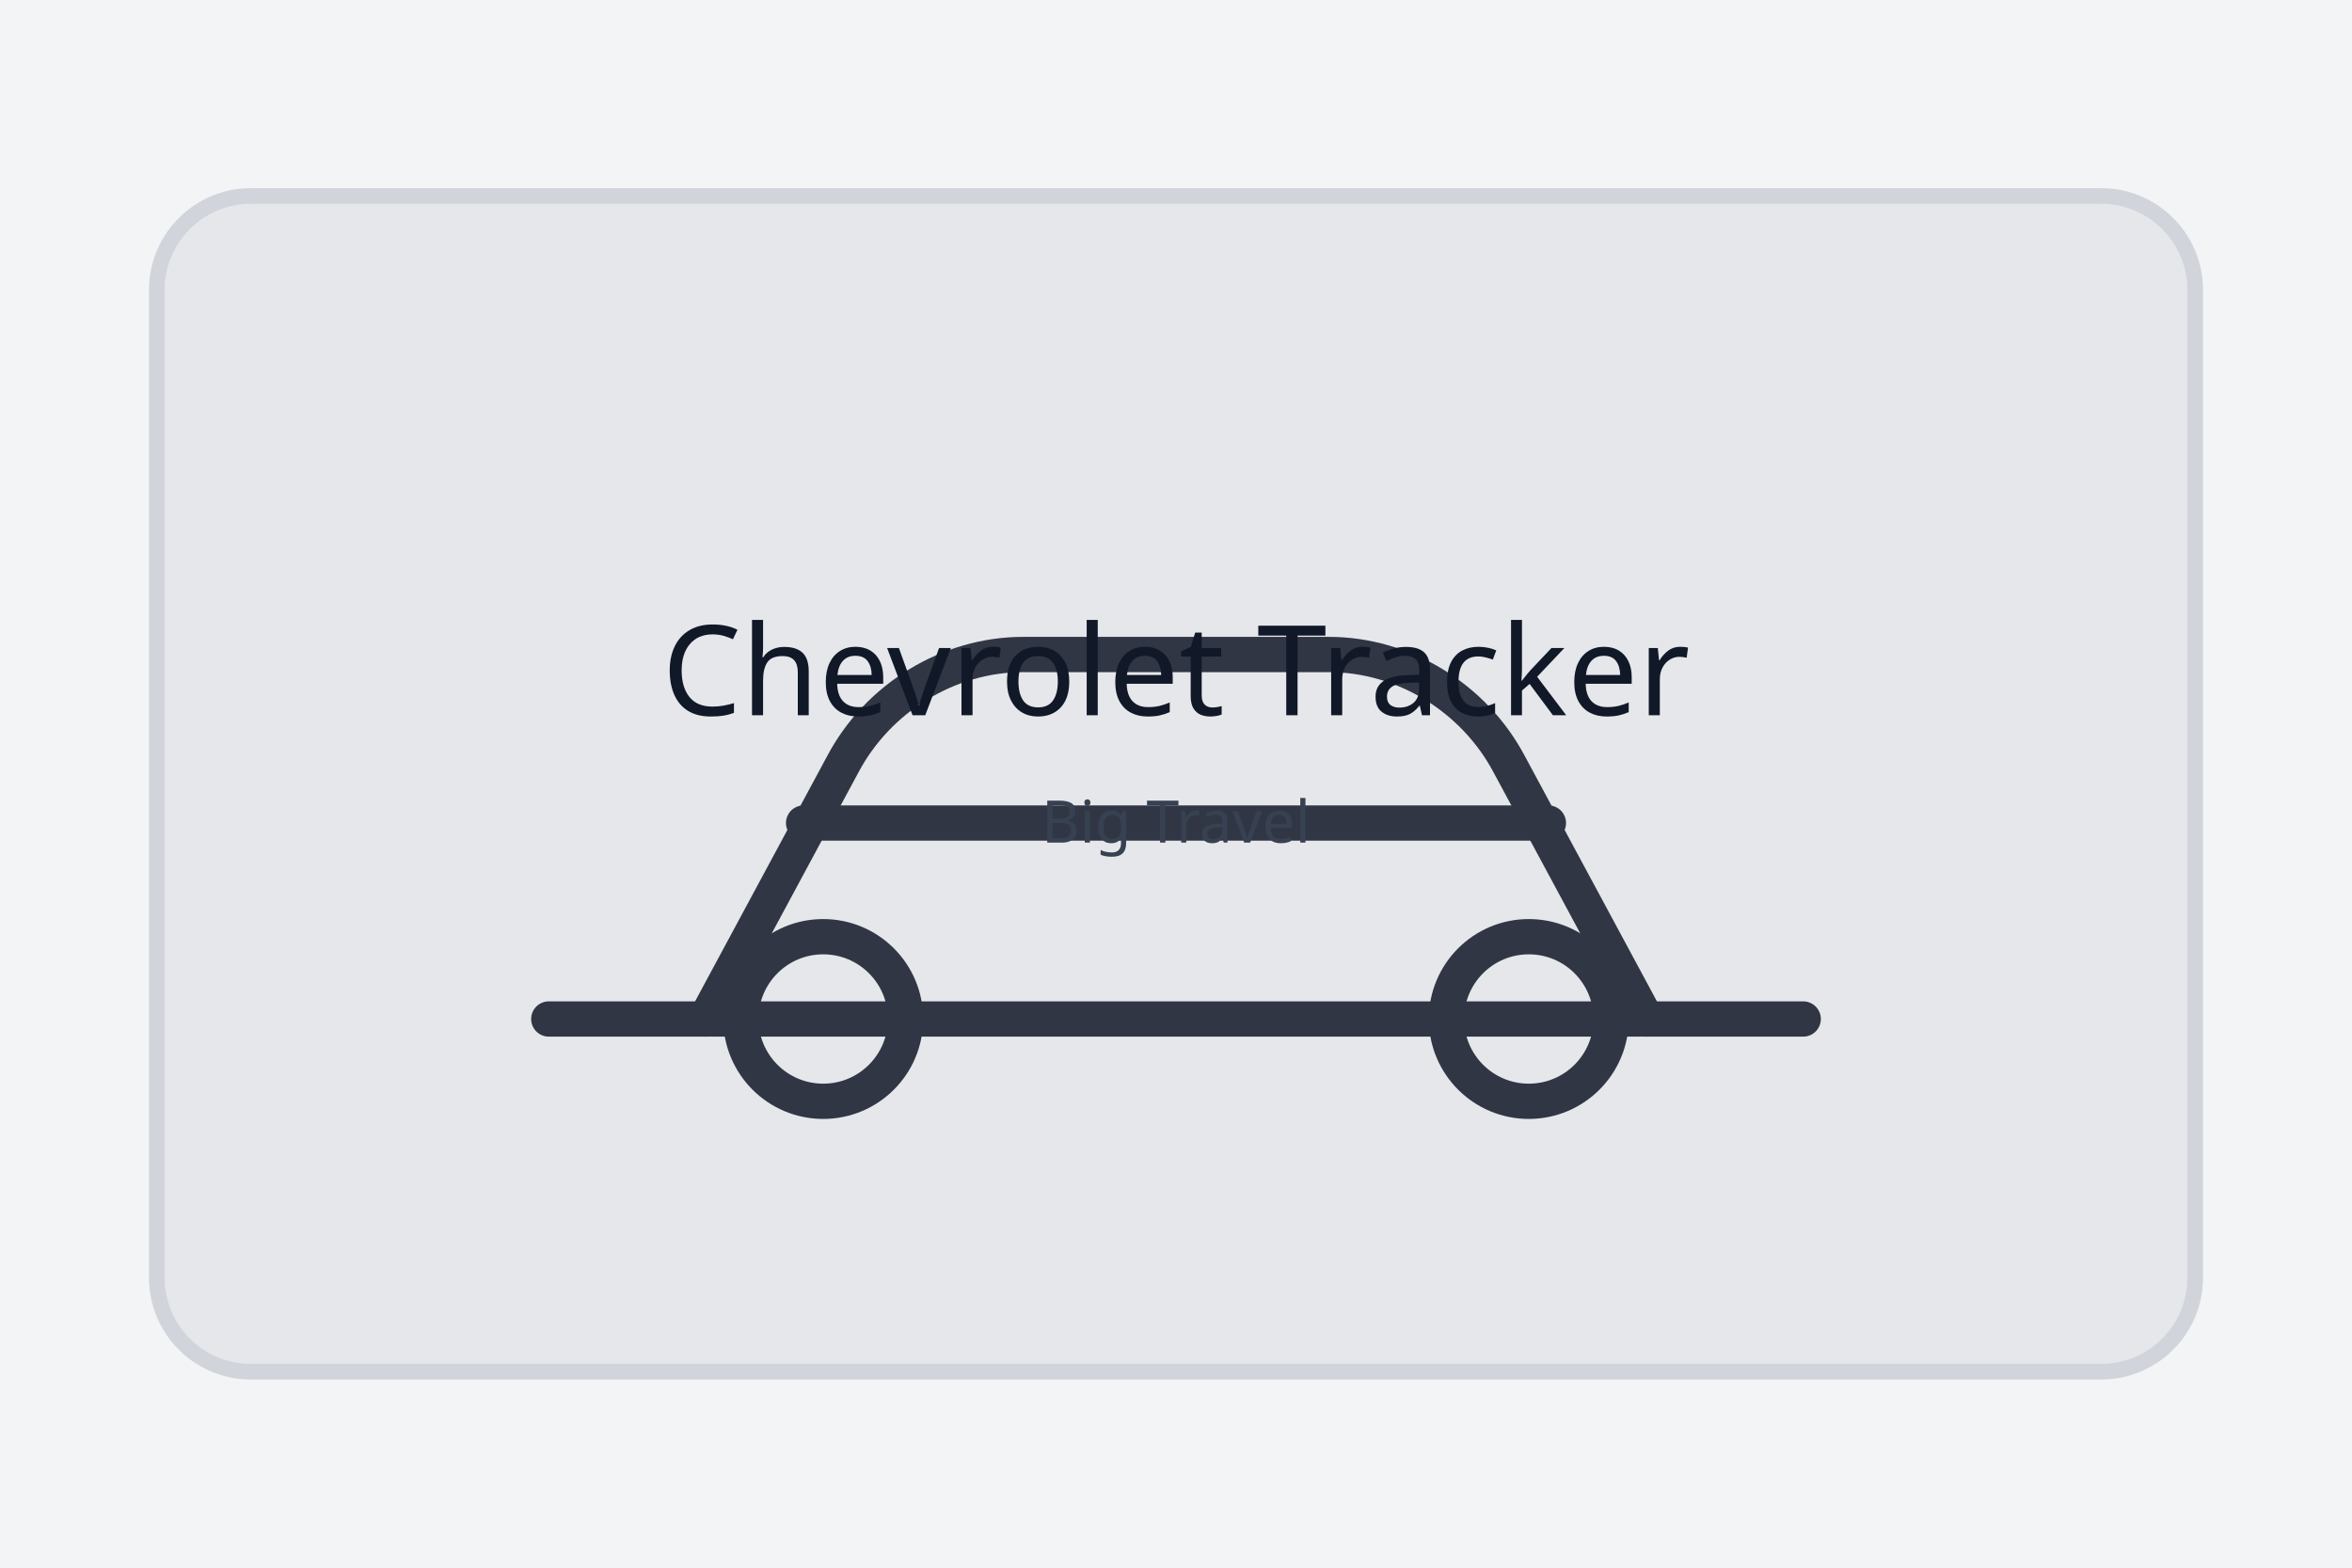
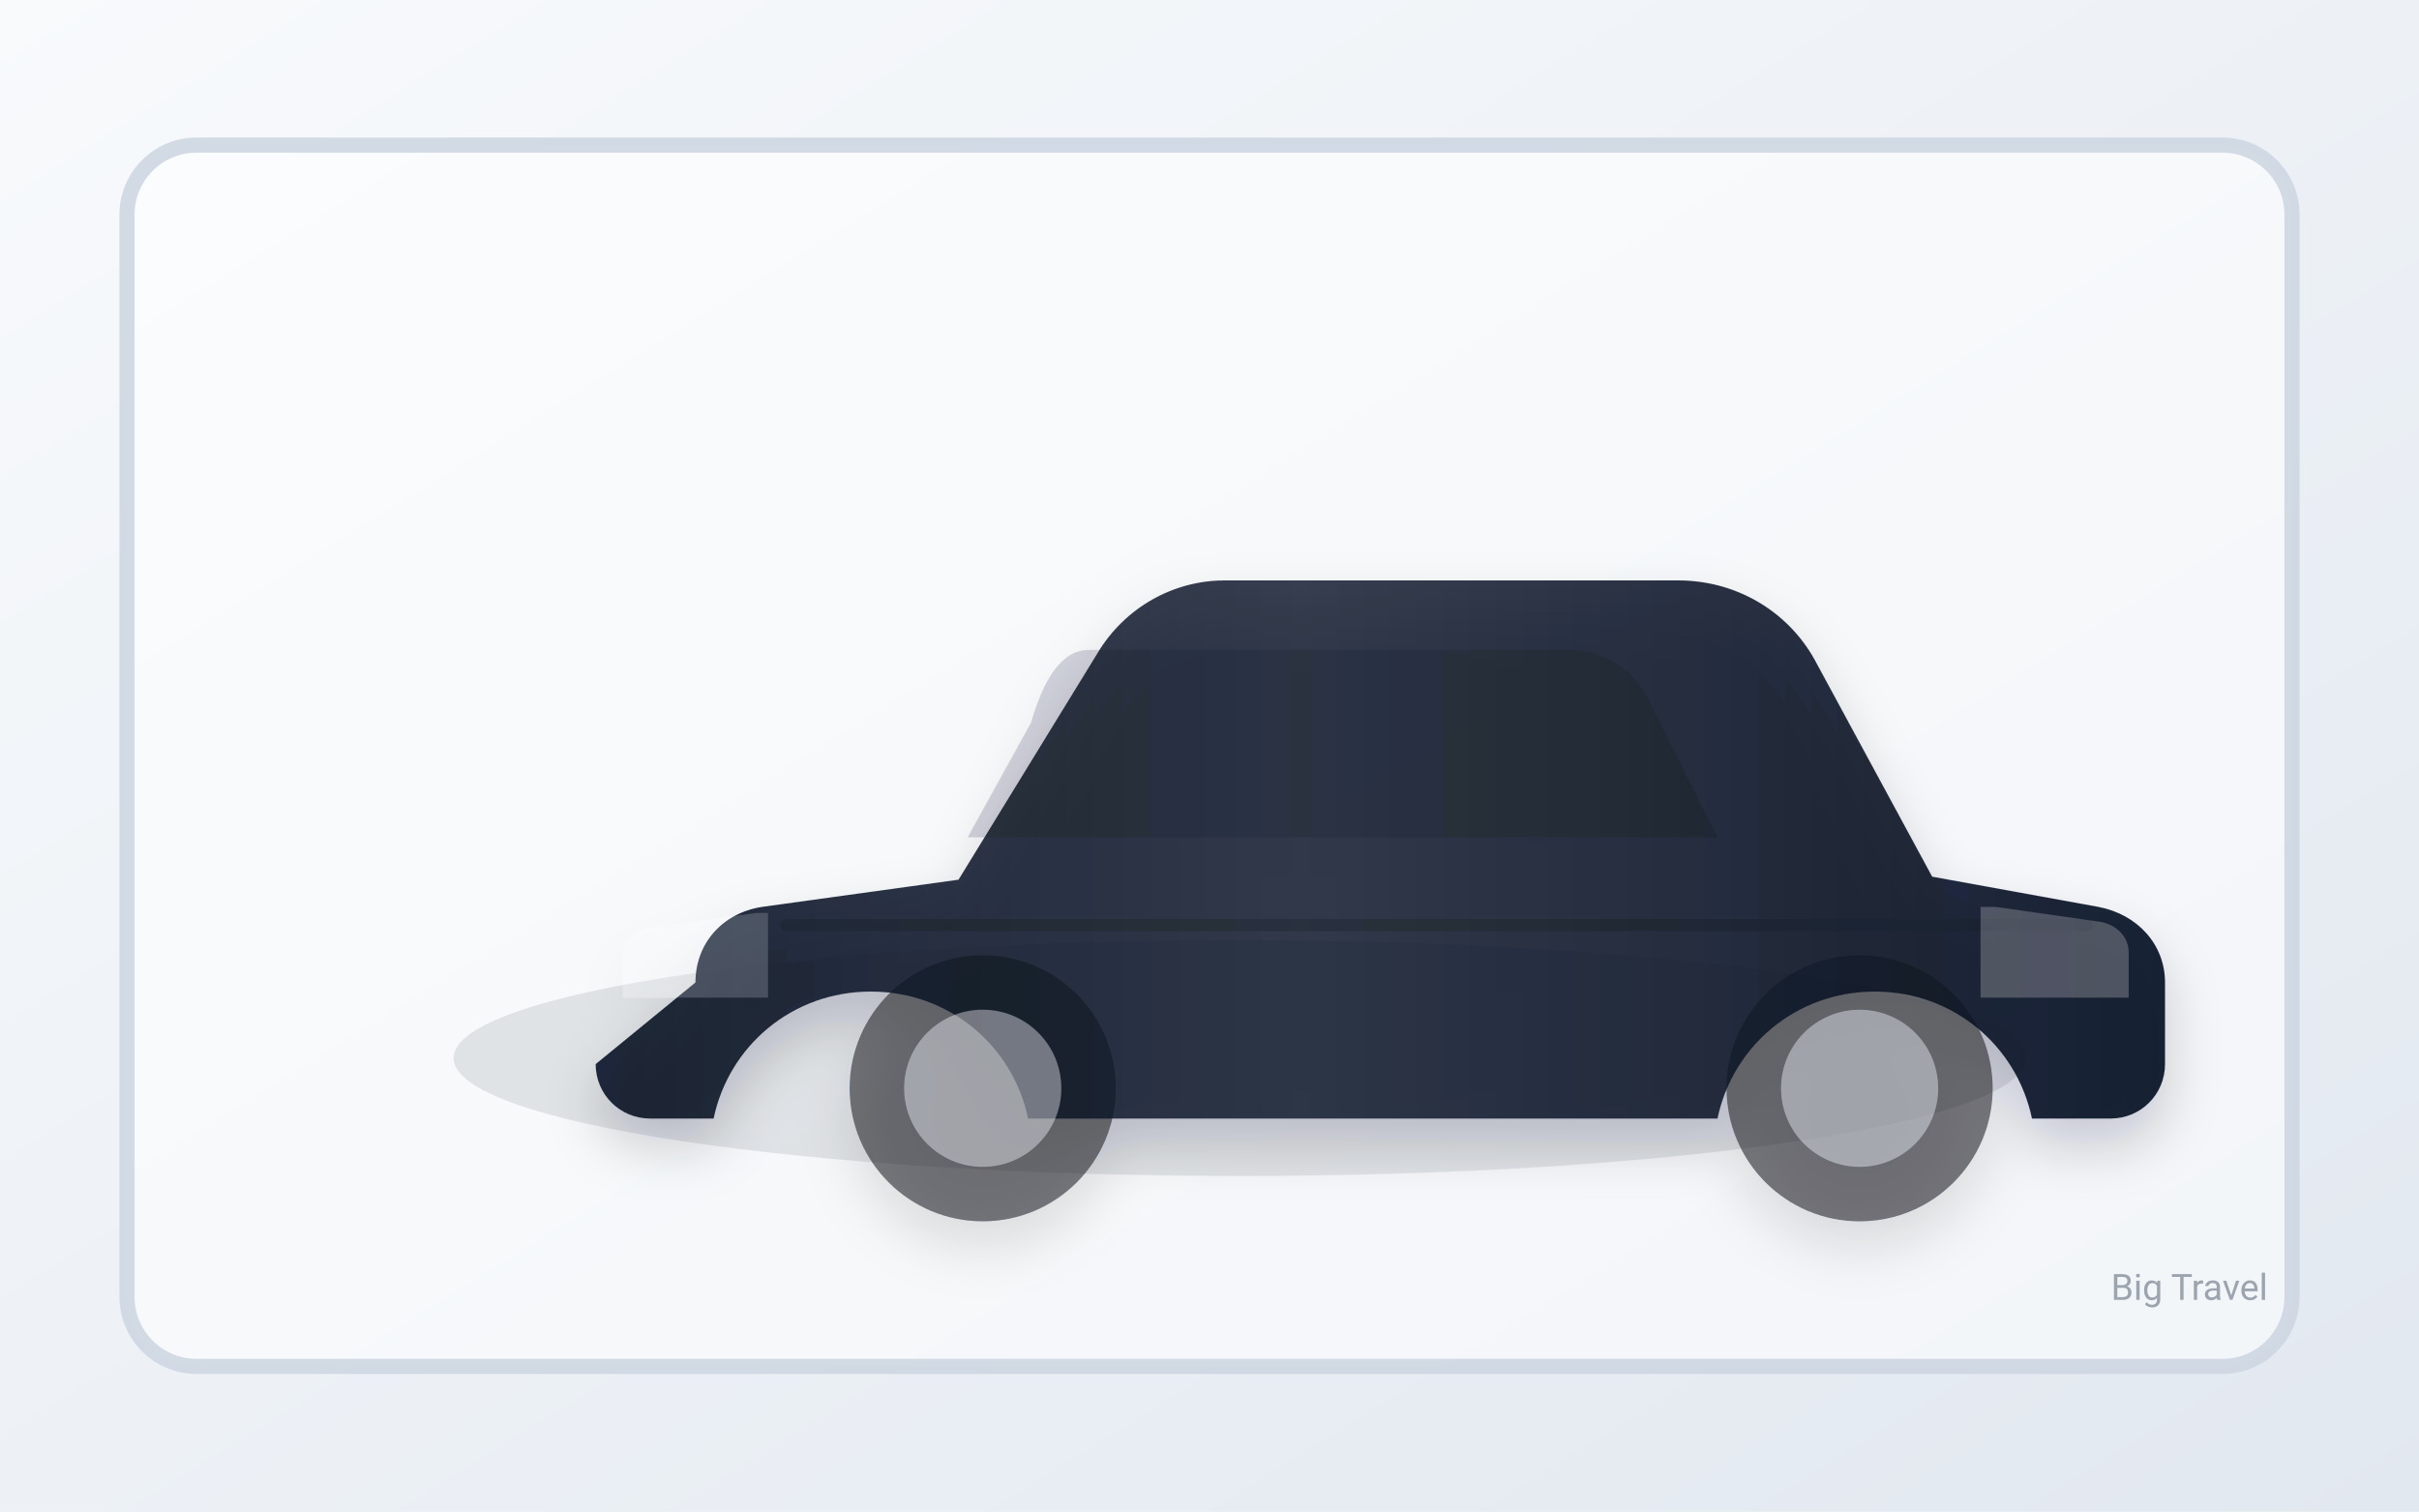
- <svg xmlns="http://www.w3.org/2000/svg" width="1200" height="800" viewBox="0 0 1200 800">
-   <rect width="1200" height="800" fill="#f3f4f6" />
-   <rect x="80" y="100" width="1040" height="600" rx="48" fill="#e5e7eb" stroke="#d1d5db" stroke-width="8" />
-   <g fill="none" stroke="#111827" stroke-width="18" stroke-linecap="round" stroke-linejoin="round" opacity="0.85">
-     <path d="M280 520h640" />
-     <path d="M360 520l70-130c18-34 54-56 92-56h156c38 0 74 22 92 56l70 130" />
-     <path d="M410 420h380" />
-     <circle cx="420" cy="520" r="42" />
-     <circle cx="780" cy="520" r="42" />
+ <svg xmlns="http://www.w3.org/2000/svg" width="1600" height="1000" viewBox="0 0 1600 1000">
+   <defs>
+     <linearGradient id="bg" x1="0" y1="0" x2="1" y2="1">
+       <stop offset="0%" stop-color="#f8fafc" />
+       <stop offset="100%" stop-color="#e2e8f0" />
+     </linearGradient>
+     <filter id="shadow" x="-20%" y="-20%" width="140%" height="140%">
+       <feDropShadow dx="0" dy="18" stdDeviation="18" flood-color="#0b1220" flood-opacity="0.20" />
+     </filter>
+     <linearGradient id="paint" x1="0" y1="0" x2="1" y2="0">
+       <stop offset="0%" stop-color="#0f172a" stop-opacity="0.92" />
+       <stop offset="45%" stop-color="#0f172a" stop-opacity="0.82" />
+       <stop offset="100%" stop-color="#0f172a" stop-opacity="0.95" />
+     </linearGradient>
+   </defs>
+   <rect width="1600" height="1000" fill="url(#bg)" />
+   <rect x="84" y="96" width="1432" height="808" rx="46" fill="#ffffff" fill-opacity="0.55" stroke="#cbd5e1" stroke-opacity="0.85" stroke-width="10" />
+   <ellipse cx="820" cy="700" rx="520" ry="78" fill="#0f172a" opacity="0.10" />
+   <g filter="url(#shadow)">
+     <path d="M460 650c0-26 18-46 44-50l130-18 92-150c18-30 50-48 84-48h300c38 0 72 20 90 52l78 144 110 20c26 5 44 25 44 50v54c0 20-16 36-36 36h-52c-10-48-52-84-104-84s-94 36-104 84H680c-10-48-52-84-104-84s-94 36-104 84h-42c-20 0-36-16-36-36z" fill="url(#paint)" />
+     <path d="M720 430h318c22 0 42 12 52 32l46 92H640l42-76c8-28 20-48 38-48z" fill="#0b1220" opacity="0.16" />
+     <path d="M520 612h860" stroke="#0b1220" stroke-opacity="0.20" stroke-width="8" stroke-linecap="round" />
+     <path d="M1320 600l70 10c10 2 18 10 18 20v30h-98v-60z" fill="#ffffff" opacity="0.22" />
+     <path d="M500 604l-70 10c-10 2-18 10-18 20v26h96v-56z" fill="#ffffff" opacity="0.18" />
+     <g>
+       <circle cx="650" cy="720" r="88" fill="#0b1220" opacity="0.55" />
+       <circle cx="650" cy="720" r="52" fill="#ffffff" opacity="0.40" />
+       <circle cx="1230" cy="720" r="88" fill="#0b1220" opacity="0.55" />
+       <circle cx="1230" cy="720" r="52" fill="#ffffff" opacity="0.40" />
+     </g>
  </g>
-   <text x="600" y="365" font-family="sans-serif" font-size="64" fill="#111827" text-anchor="middle">Chevrolet Tracker</text>
-   <text x="600" y="430" font-family="sans-serif" font-size="30" fill="#374151" text-anchor="middle">Big Travel</text>
+   <text x="1500" y="860" font-family="system-ui, -apple-system, Segoe UI, Roboto, sans-serif" font-size="24" fill="#334155" text-anchor="end" opacity="0.45">Big Travel</text>
</svg>
